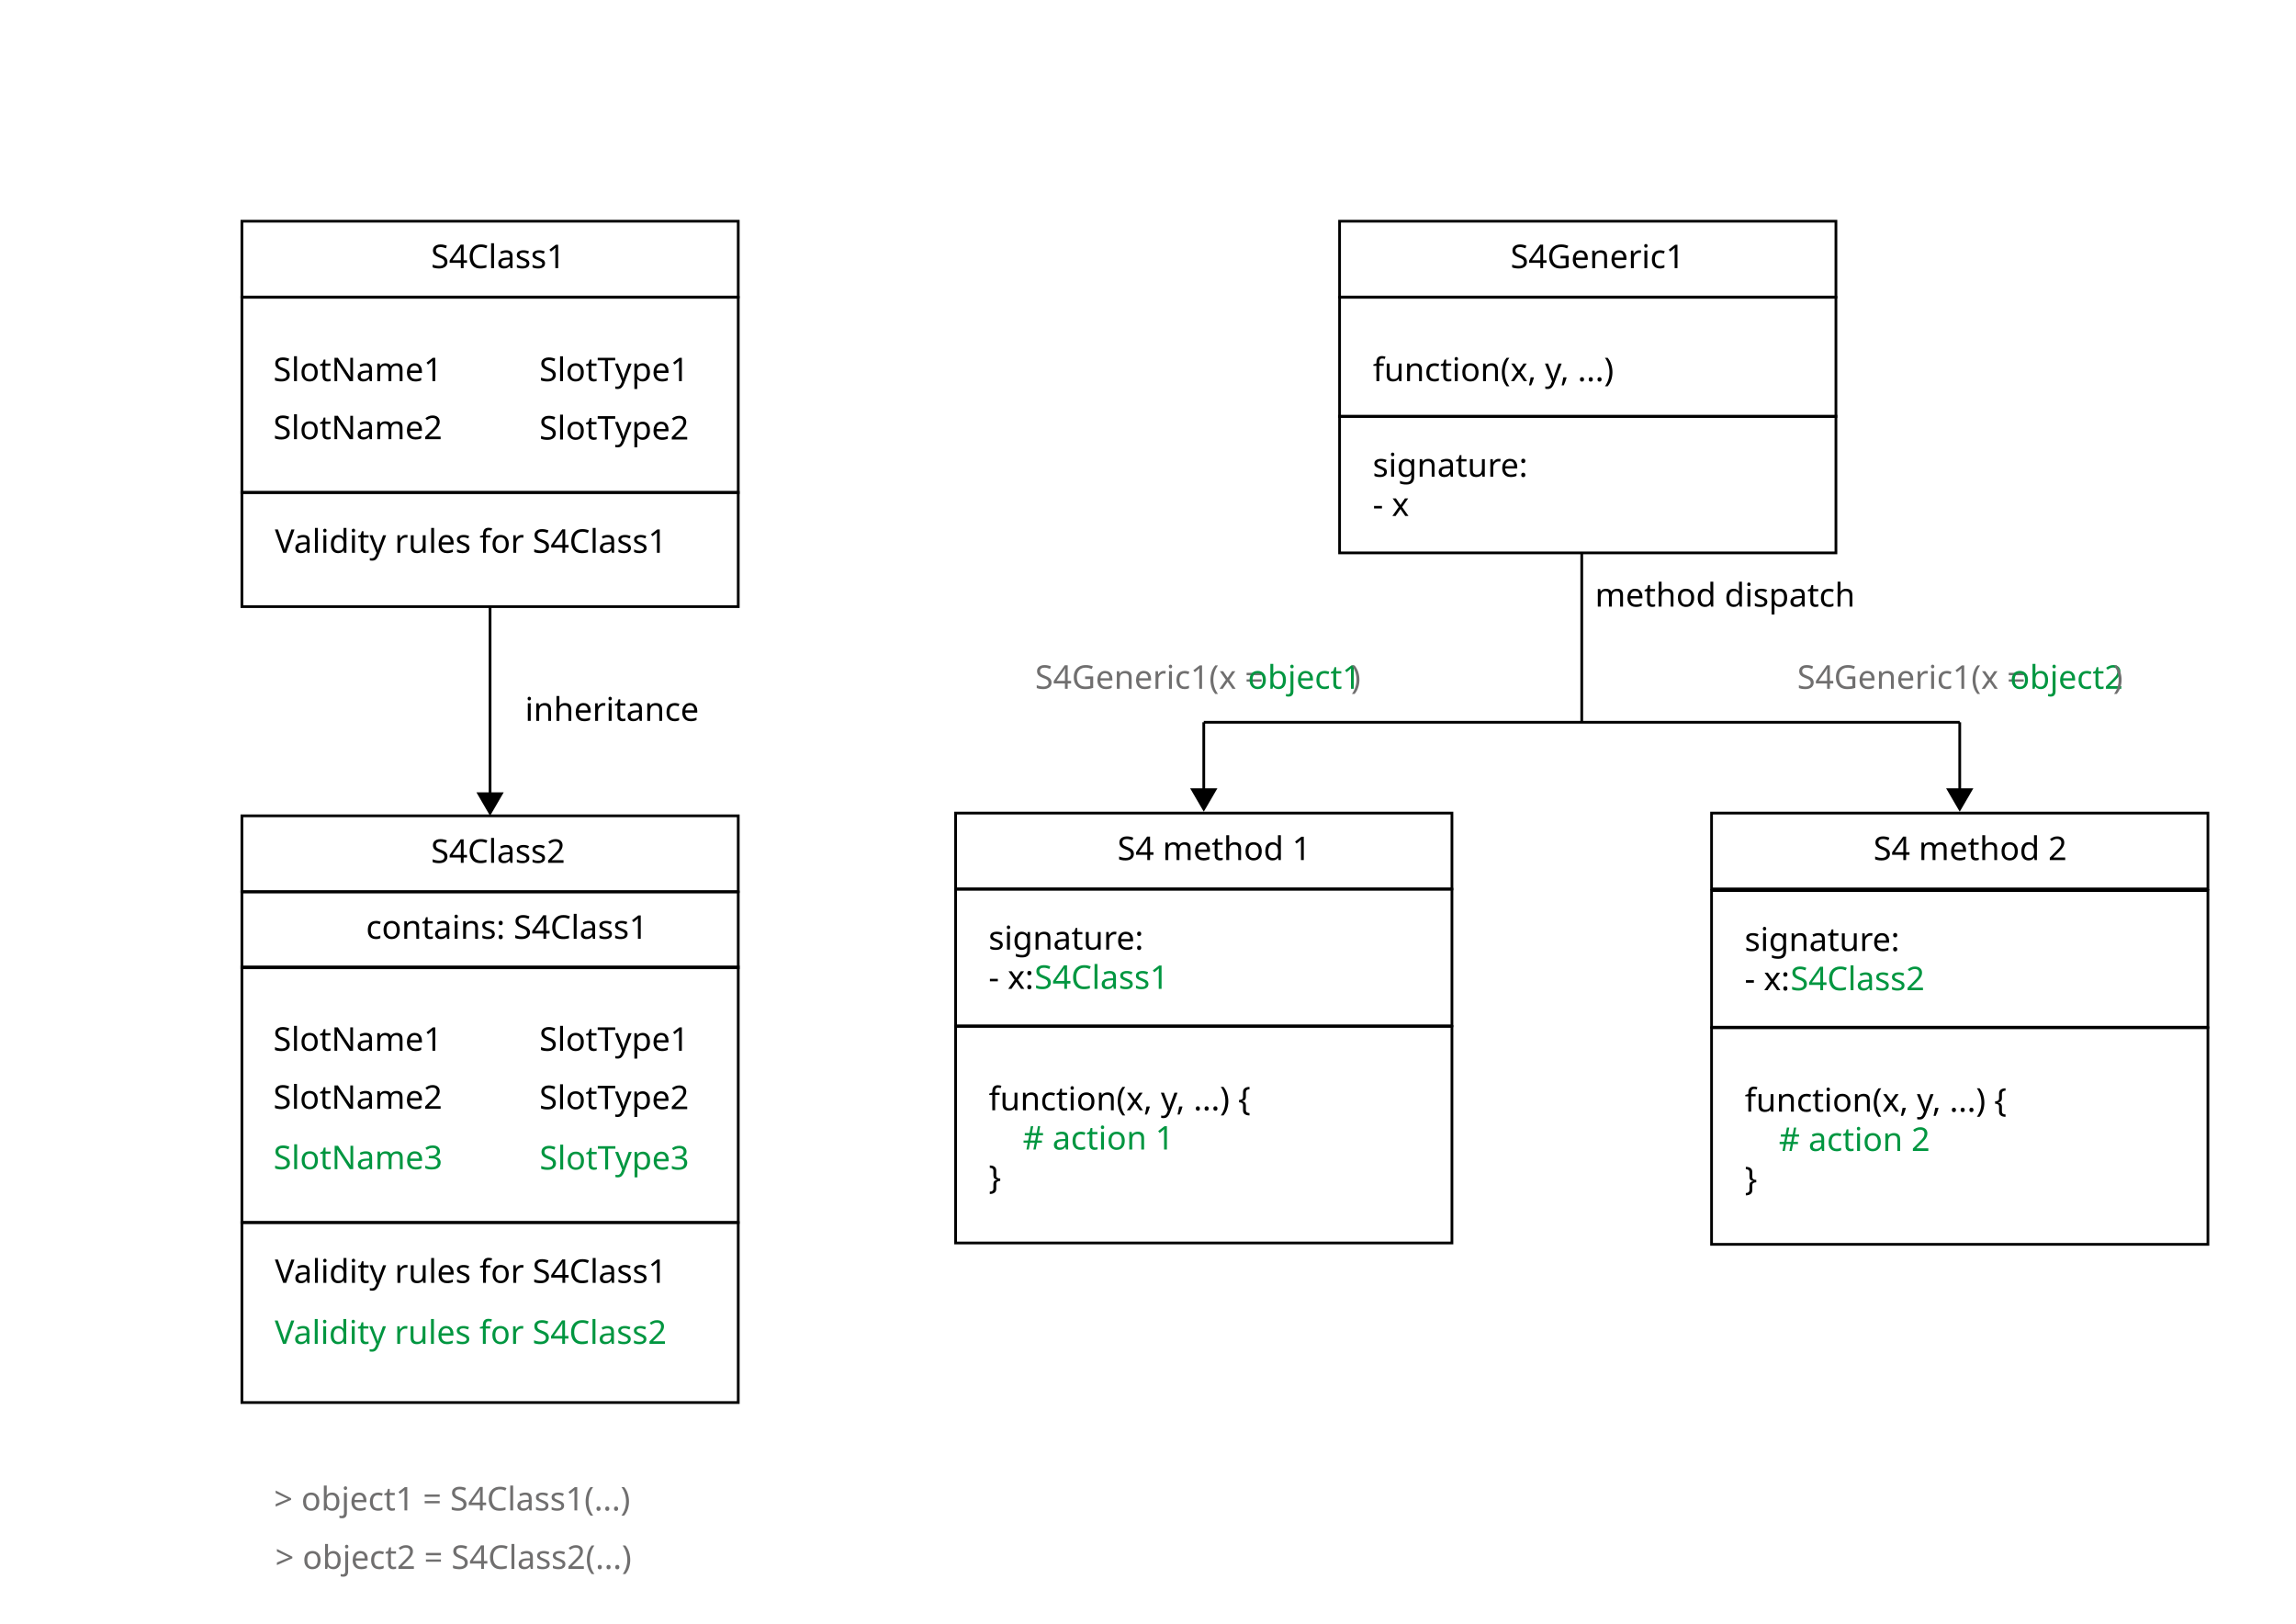
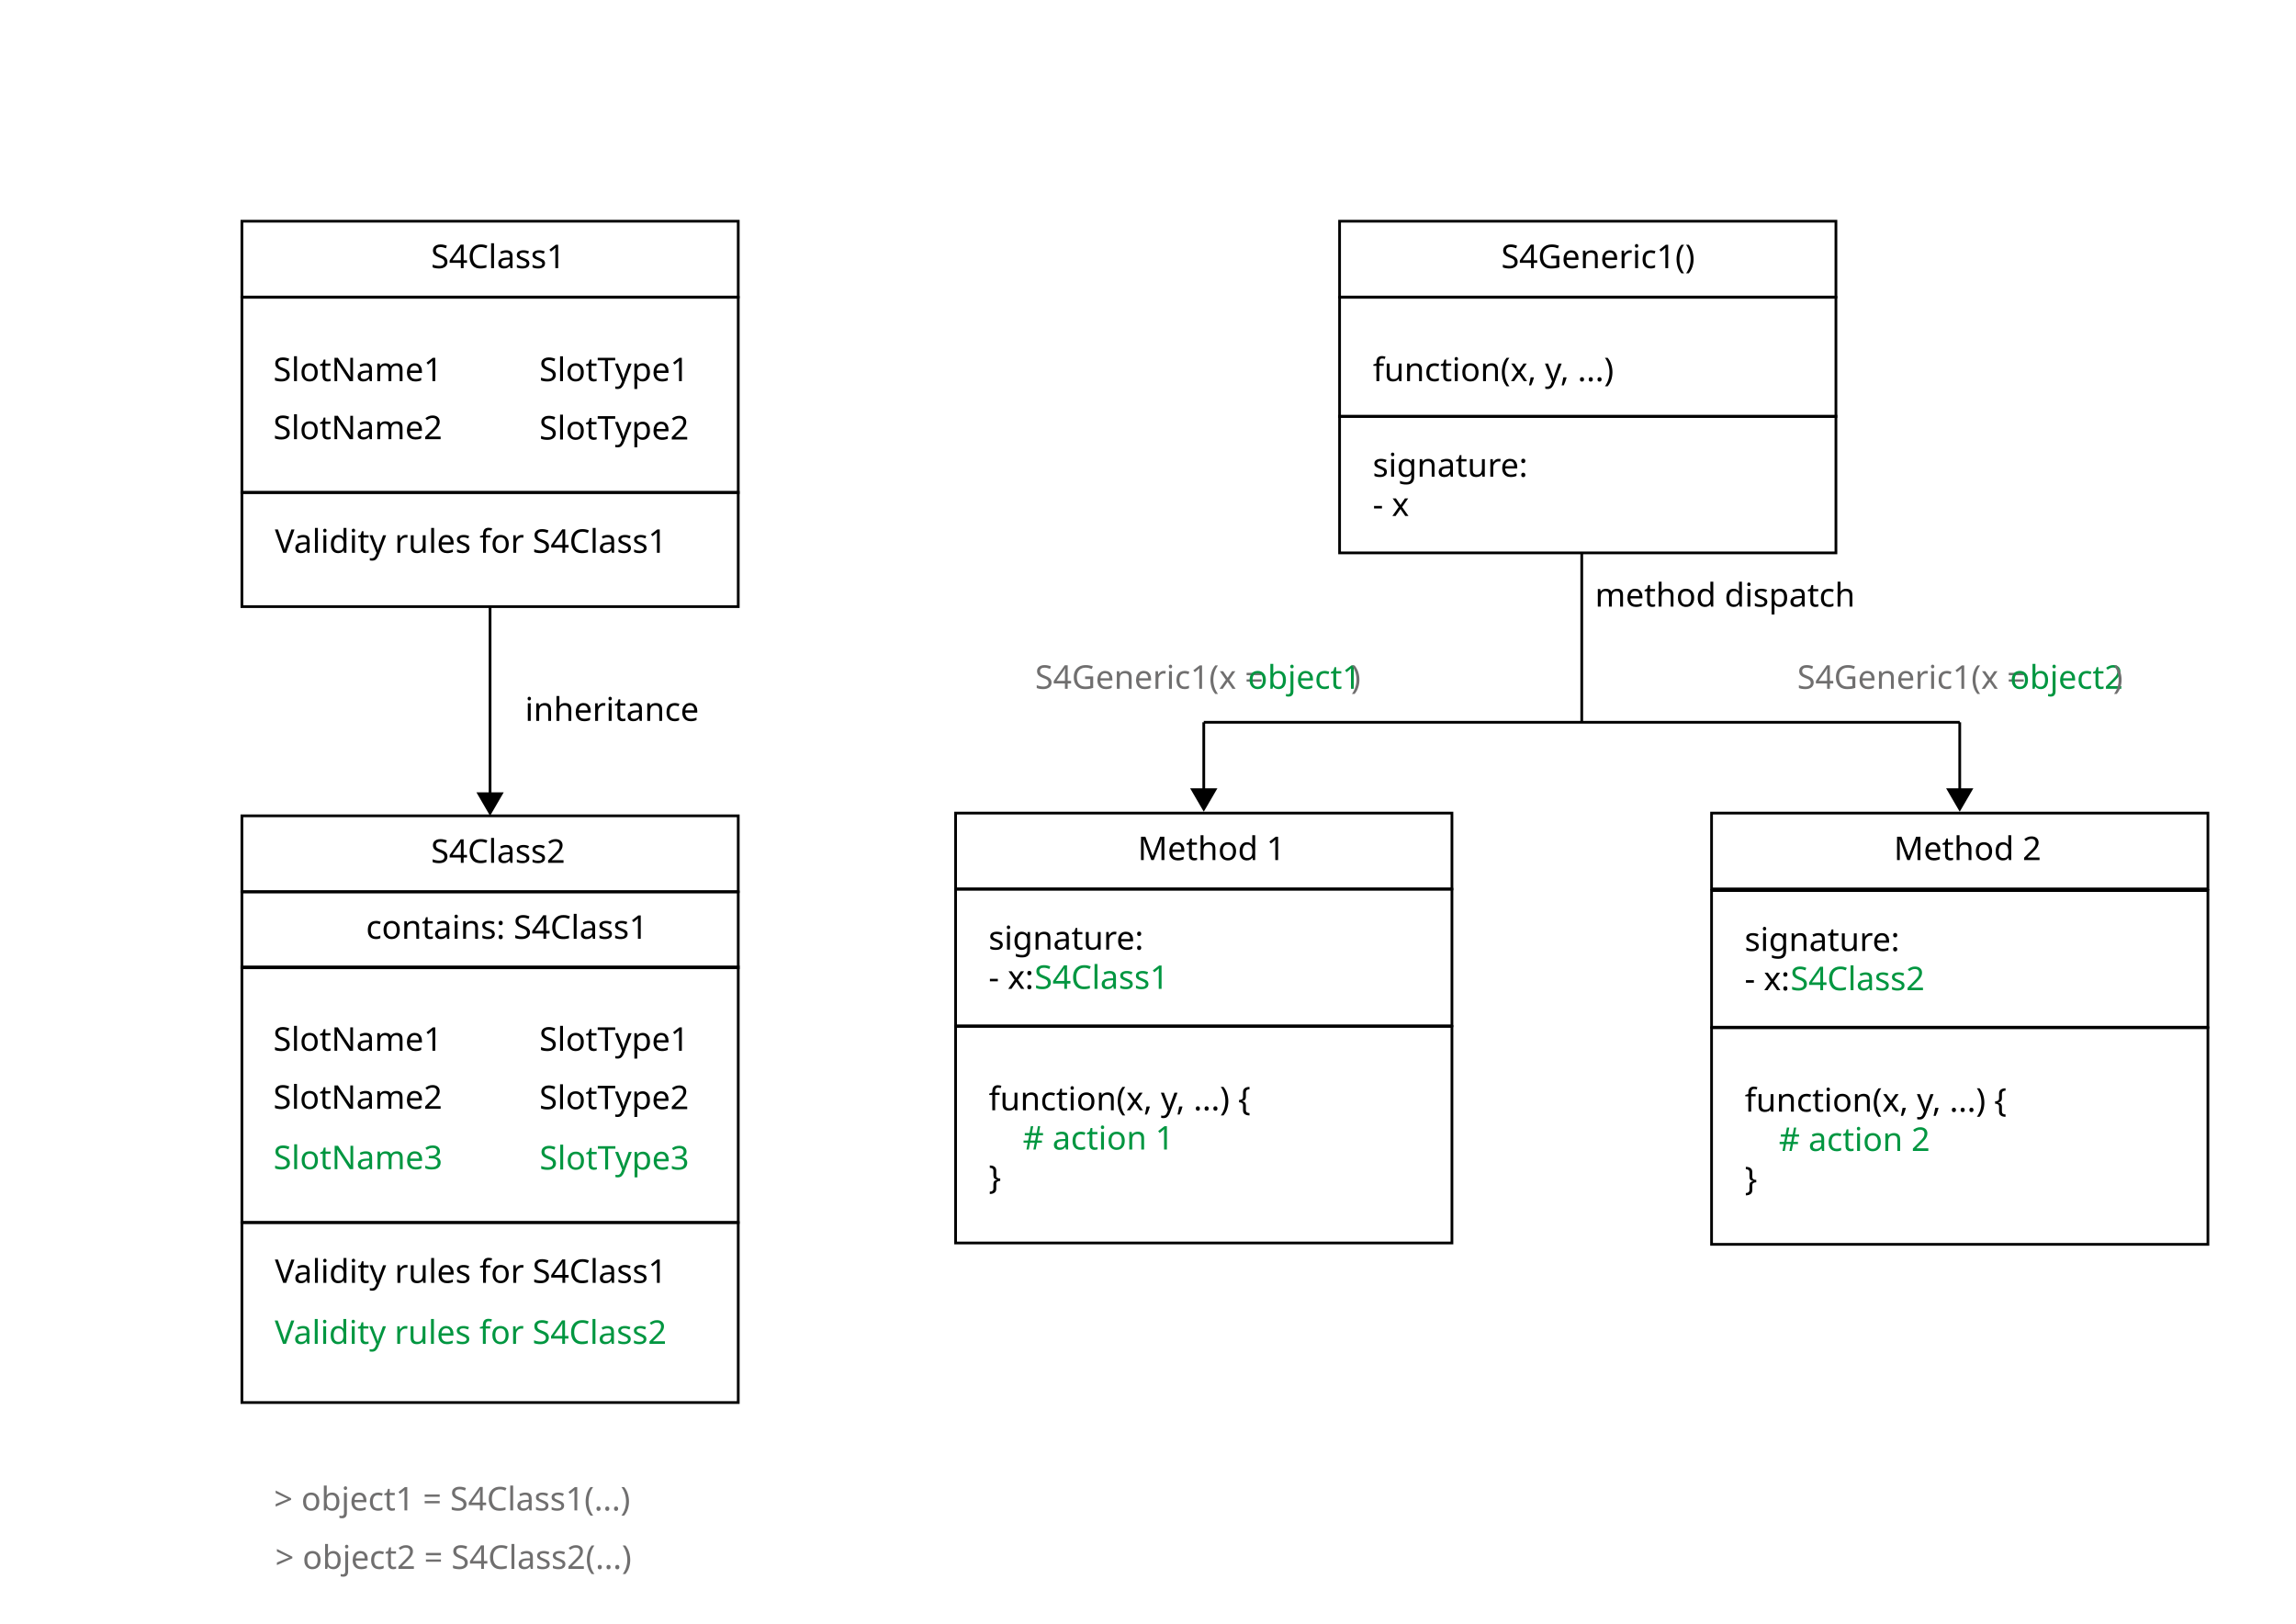
<svg xmlns="http://www.w3.org/2000/svg" version="1.1" id="Layer_1" x="0px" y="0px" viewBox="0 0 841.9 595.3" style="enable-background:new 0 0 841.9 595.3;" xml:space="preserve">
  <style type="text/css">
	.st0{fill:none;stroke:#000000;stroke-miterlimit:10;}
	.st1{font-family:'MyriadPro-Regular';}
	.st2{font-size:12px;}
	.st3{fill:#009640;}
	.st4{fill:#706F6F;}
</style>
  <rect x="88.7" y="81.1" class="st0" width="182" height="27.8" />
  <text transform="matrix(1 0 0 1 158.0379 98.3058)" class="st1 st2">S4Class1</text>
  <text transform="matrix(1 0 0 1 100.216 139.7317)" class="st1 st2">SlotName1</text>
  <text transform="matrix(1 0 0 1 100.2156 161.0053)" class="st1 st2">SlotName2</text>
  <text transform="matrix(1 0 0 1 197.7708 139.7321)" class="st1 st2">SlotType1</text>
  <text transform="matrix(1 0 0 1 197.7707 161.1372)" class="st1 st2">SlotType2</text>
  <rect x="88.7" y="109" class="st0" width="182" height="71.6" />
  <rect x="88.7" y="299.1" class="st0" width="182" height="27.8" />
  <text transform="matrix(1 0 0 1 158.0379 316.3258)" class="st1 st2">S4Class2</text>
  <text transform="matrix(1 0 0 1 100.216 385.2216)" class="st1 st2">SlotName1</text>
  <text transform="matrix(1 0 0 1 100.2156 406.4952)" class="st1 st2">SlotName2</text>
  <text transform="matrix(1 0 0 1 197.7708 385.222)" class="st1 st2">SlotType1</text>
  <text transform="matrix(1 0 0 1 197.7707 406.6271)" class="st1 st2">SlotType2</text>
  <rect x="88.7" y="354.5" class="st0" width="182" height="93.7" />
  <rect x="88.7" y="327" class="st0" width="182" height="27.8" />
  <text transform="matrix(1 0 0 1 134.2244 344.1671)" class="st1 st2">contains: S4Class1</text>
  <text transform="matrix(1 0 0 1 100.2809 428.6328)" class="st3 st1 st2">SlotName3</text>
  <text transform="matrix(1 0 0 1 197.836 428.7648)" class="st3 st1 st2">SlotType3</text>
  <g>
    <g>
      <line class="st0" x1="179.7" y1="222.4" x2="179.7" y2="292" />
      <g>
        <polygon points="174.7,290.5 179.7,299.1 184.7,290.5    " />
      </g>
    </g>
  </g>
  <text transform="matrix(1 0 0 1 192.5273 264.2894)" class="st1 st2">inheritance</text>
  <rect x="88.7" y="180.5" class="st0" width="182" height="41.9" />
  <text transform="matrix(1 0 0 1 100.785 202.6698)" class="st1 st2">Validity rules for S4Class1</text>
  <rect x="88.7" y="448.2" class="st0" width="182" height="66" />
  <text transform="matrix(1 0 0 1 100.785 470.3212)" class="st1 st2">Validity rules for S4Class1</text>
  <text transform="matrix(1 0 0 1 100.7193 492.6823)" class="st3 st1 st2">Validity rules for S4Class2</text>
  <rect x="491.2" y="81.1" class="st0" width="182" height="27.8" />
-   <text transform="matrix(1 0 0 1 553.8709 98.3058)" class="st1 st2">S4Generic1</text>
+   <text transform="matrix(1 0 0 1 550.4632 98.3058)" class="st1 st2">S4Generic1()</text>
  <text transform="matrix(1 0 0 1 503.398 139.7317)" class="st1 st2">function(x, y, ...)</text>
  <rect x="491.2" y="109" class="st0" width="182" height="43.7" />
  <rect x="491.2" y="152.6" class="st0" width="182" height="50.1" />
  <text transform="matrix(1 0 0 1 503.3499 174.7669)">
    <tspan x="0" y="0" class="st1 st2">signature:</tspan>
    <tspan x="0" y="14.4" class="st1 st2">- x</tspan>
  </text>
  <g>
    <g>
      <line class="st0" x1="441.4" y1="264.8" x2="441.4" y2="290.5" />
      <g>
        <polygon points="436.4,289 441.4,297.6 446.4,289    " />
      </g>
    </g>
  </g>
  <text transform="matrix(1 0 0 1 584.8728 222.3919)" class="st1 st2">method dispatch</text>
  <rect x="350.4" y="298.1" class="st0" width="182" height="27.8" />
-   <text transform="matrix(1 0 0 1 409.7415 315.3258)" class="st1 st2">S4 method 1</text>
+   <text transform="matrix(1 0 0 1 417.2293 315.3258)" class="st1 st2">Method 1</text>
  <text transform="matrix(1 0 0 1 362.5445 407.0484)">
    <tspan x="0" y="0" class="st1 st2">function(x, y, ...) {</tspan>
    <tspan x="0" y="14.4" class="st3 st1 st2">    # action 1</tspan>
    <tspan x="0" y="28.8" class="st1 st2">}</tspan>
  </text>
  <rect x="350.4" y="376.3" class="st0" width="182" height="79.4" />
  <rect x="627.6" y="298.1" class="st0" width="182" height="27.8" />
-   <text transform="matrix(1 0 0 1 686.9683 315.3258)" class="st1 st2">S4 method 2</text>
+   <text transform="matrix(1 0 0 1 694.4561 315.3258)" class="st1 st2">Method 2</text>
  <g>
    <g>
      <line class="st0" x1="718.6" y1="264.8" x2="718.6" y2="290.5" />
      <g>
        <polygon points="713.6,289 718.6,297.6 723.6,289    " />
      </g>
    </g>
  </g>
  <line class="st0" x1="441.4" y1="264.8" x2="718.6" y2="264.8" />
  <line class="st0" x1="580" y1="203" x2="580" y2="264.8" />
  <text transform="matrix(1 0 0 1 379.5477 252.5155)">
    <tspan x="0" y="0" class="st4 st1 st2">S4Generic1(x = </tspan>
    <tspan x="78" y="0" class="st3 st1 st2">object1</tspan>
    <tspan x="115.8" y="0" class="st4 st1 st2">)</tspan>
  </text>
  <rect x="350.4" y="326" class="st0" width="182" height="50.1" />
  <text transform="matrix(1 0 0 1 362.4965 348.1333)">
    <tspan x="0" y="0" class="st1 st2">signature:</tspan>
    <tspan x="0" y="14.4" class="st1 st2">- x: </tspan>
    <tspan x="16.8" y="14.4" class="st3 st1 st2">S4Class1</tspan>
  </text>
  <text transform="matrix(1 0 0 1 659.0145 252.5157)">
    <tspan x="0" y="0" class="st4 st1 st2">S4Generic1(x = </tspan>
    <tspan x="78" y="0" class="st3 st1 st2">object2</tspan>
    <tspan x="115.8" y="0" class="st4 st1 st2">)</tspan>
  </text>
  <text transform="matrix(1 0 0 1 639.7712 407.5529)">
    <tspan x="0" y="0" class="st1 st2">function(x, y, ...) {</tspan>
    <tspan x="0" y="14.4" class="st3 st1 st2">    # action 2</tspan>
    <tspan x="0" y="28.8" class="st1 st2">}</tspan>
  </text>
  <rect x="627.6" y="376.8" class="st0" width="182" height="79.4" />
  <rect x="627.6" y="326.5" class="st0" width="182" height="50.1" />
  <text transform="matrix(1 0 0 1 639.7232 348.6379)">
    <tspan x="0" y="0" class="st1 st2">signature:</tspan>
    <tspan x="0" y="14.4" class="st1 st2">- x: </tspan>
    <tspan x="16.8" y="14.4" class="st3 st1 st2">S4Class2</tspan>
  </text>
  <text transform="matrix(1 0 0 1 100.4915 553.755)" class="st4 st1 st2">&gt; object1 = S4Class1(...)</text>
  <text transform="matrix(1 0 0 1 100.9476 575.1794)" class="st4 st1 st2">&gt; object2 = S4Class2(...)</text>
</svg>
